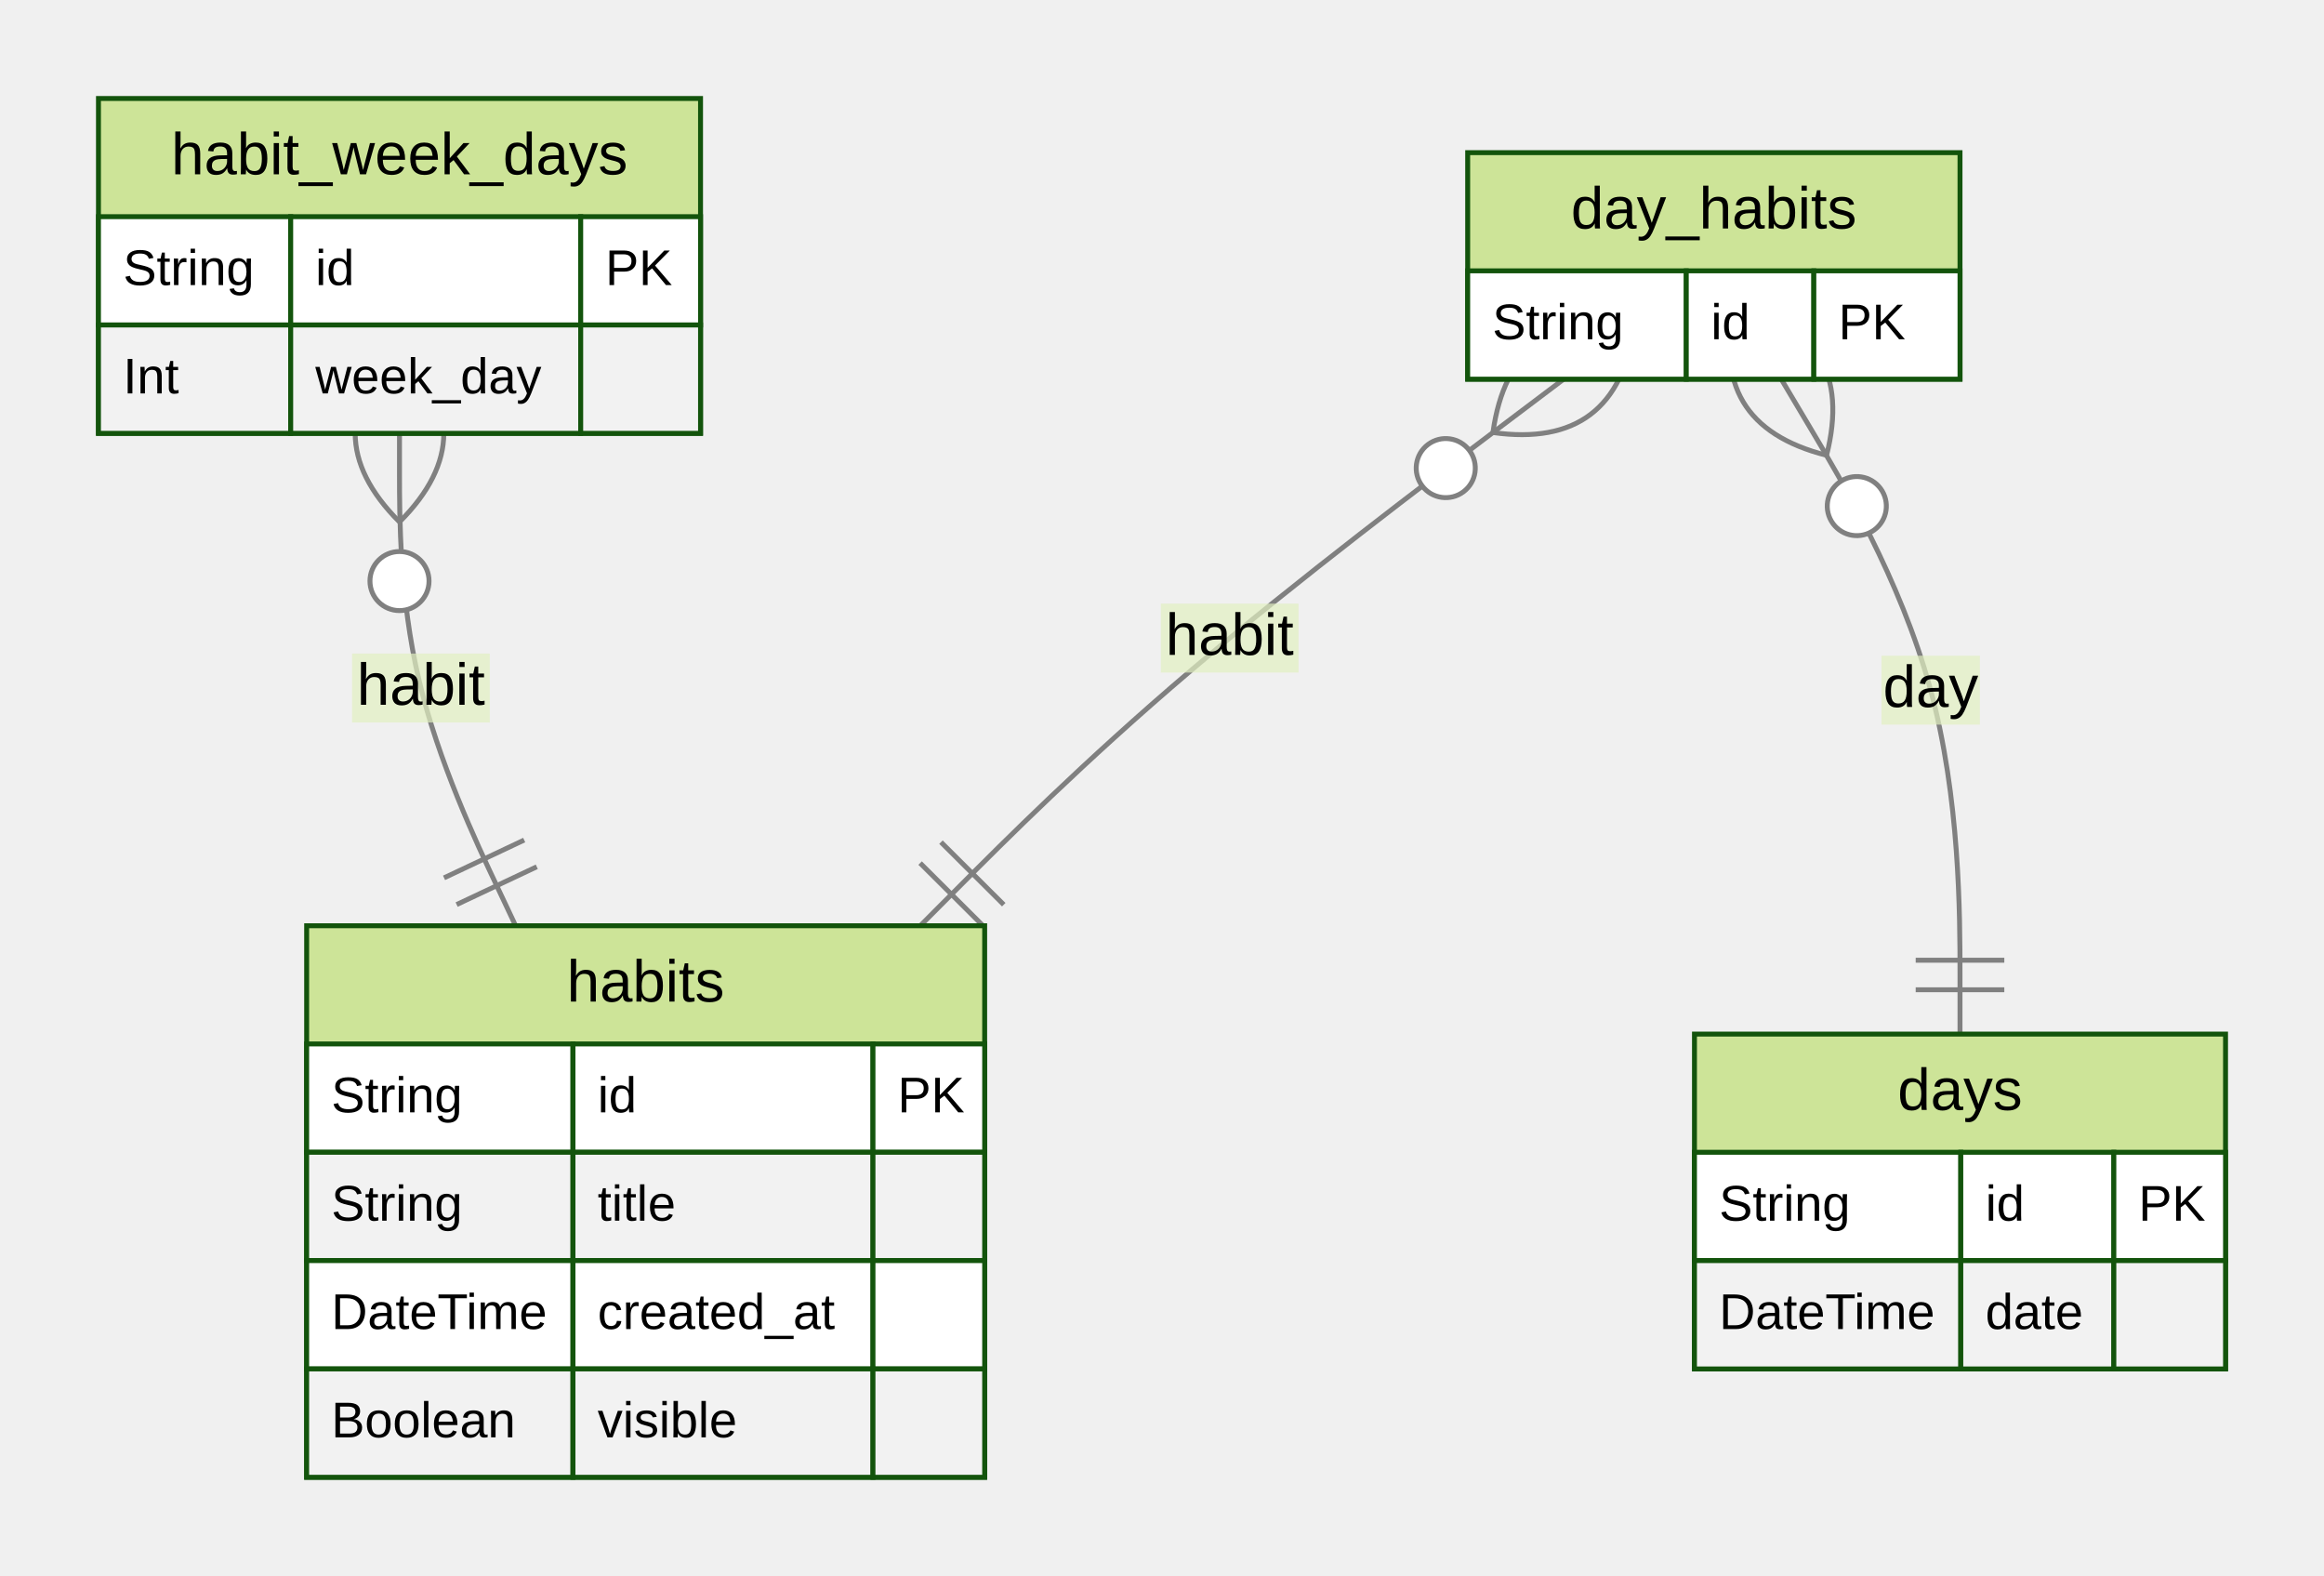
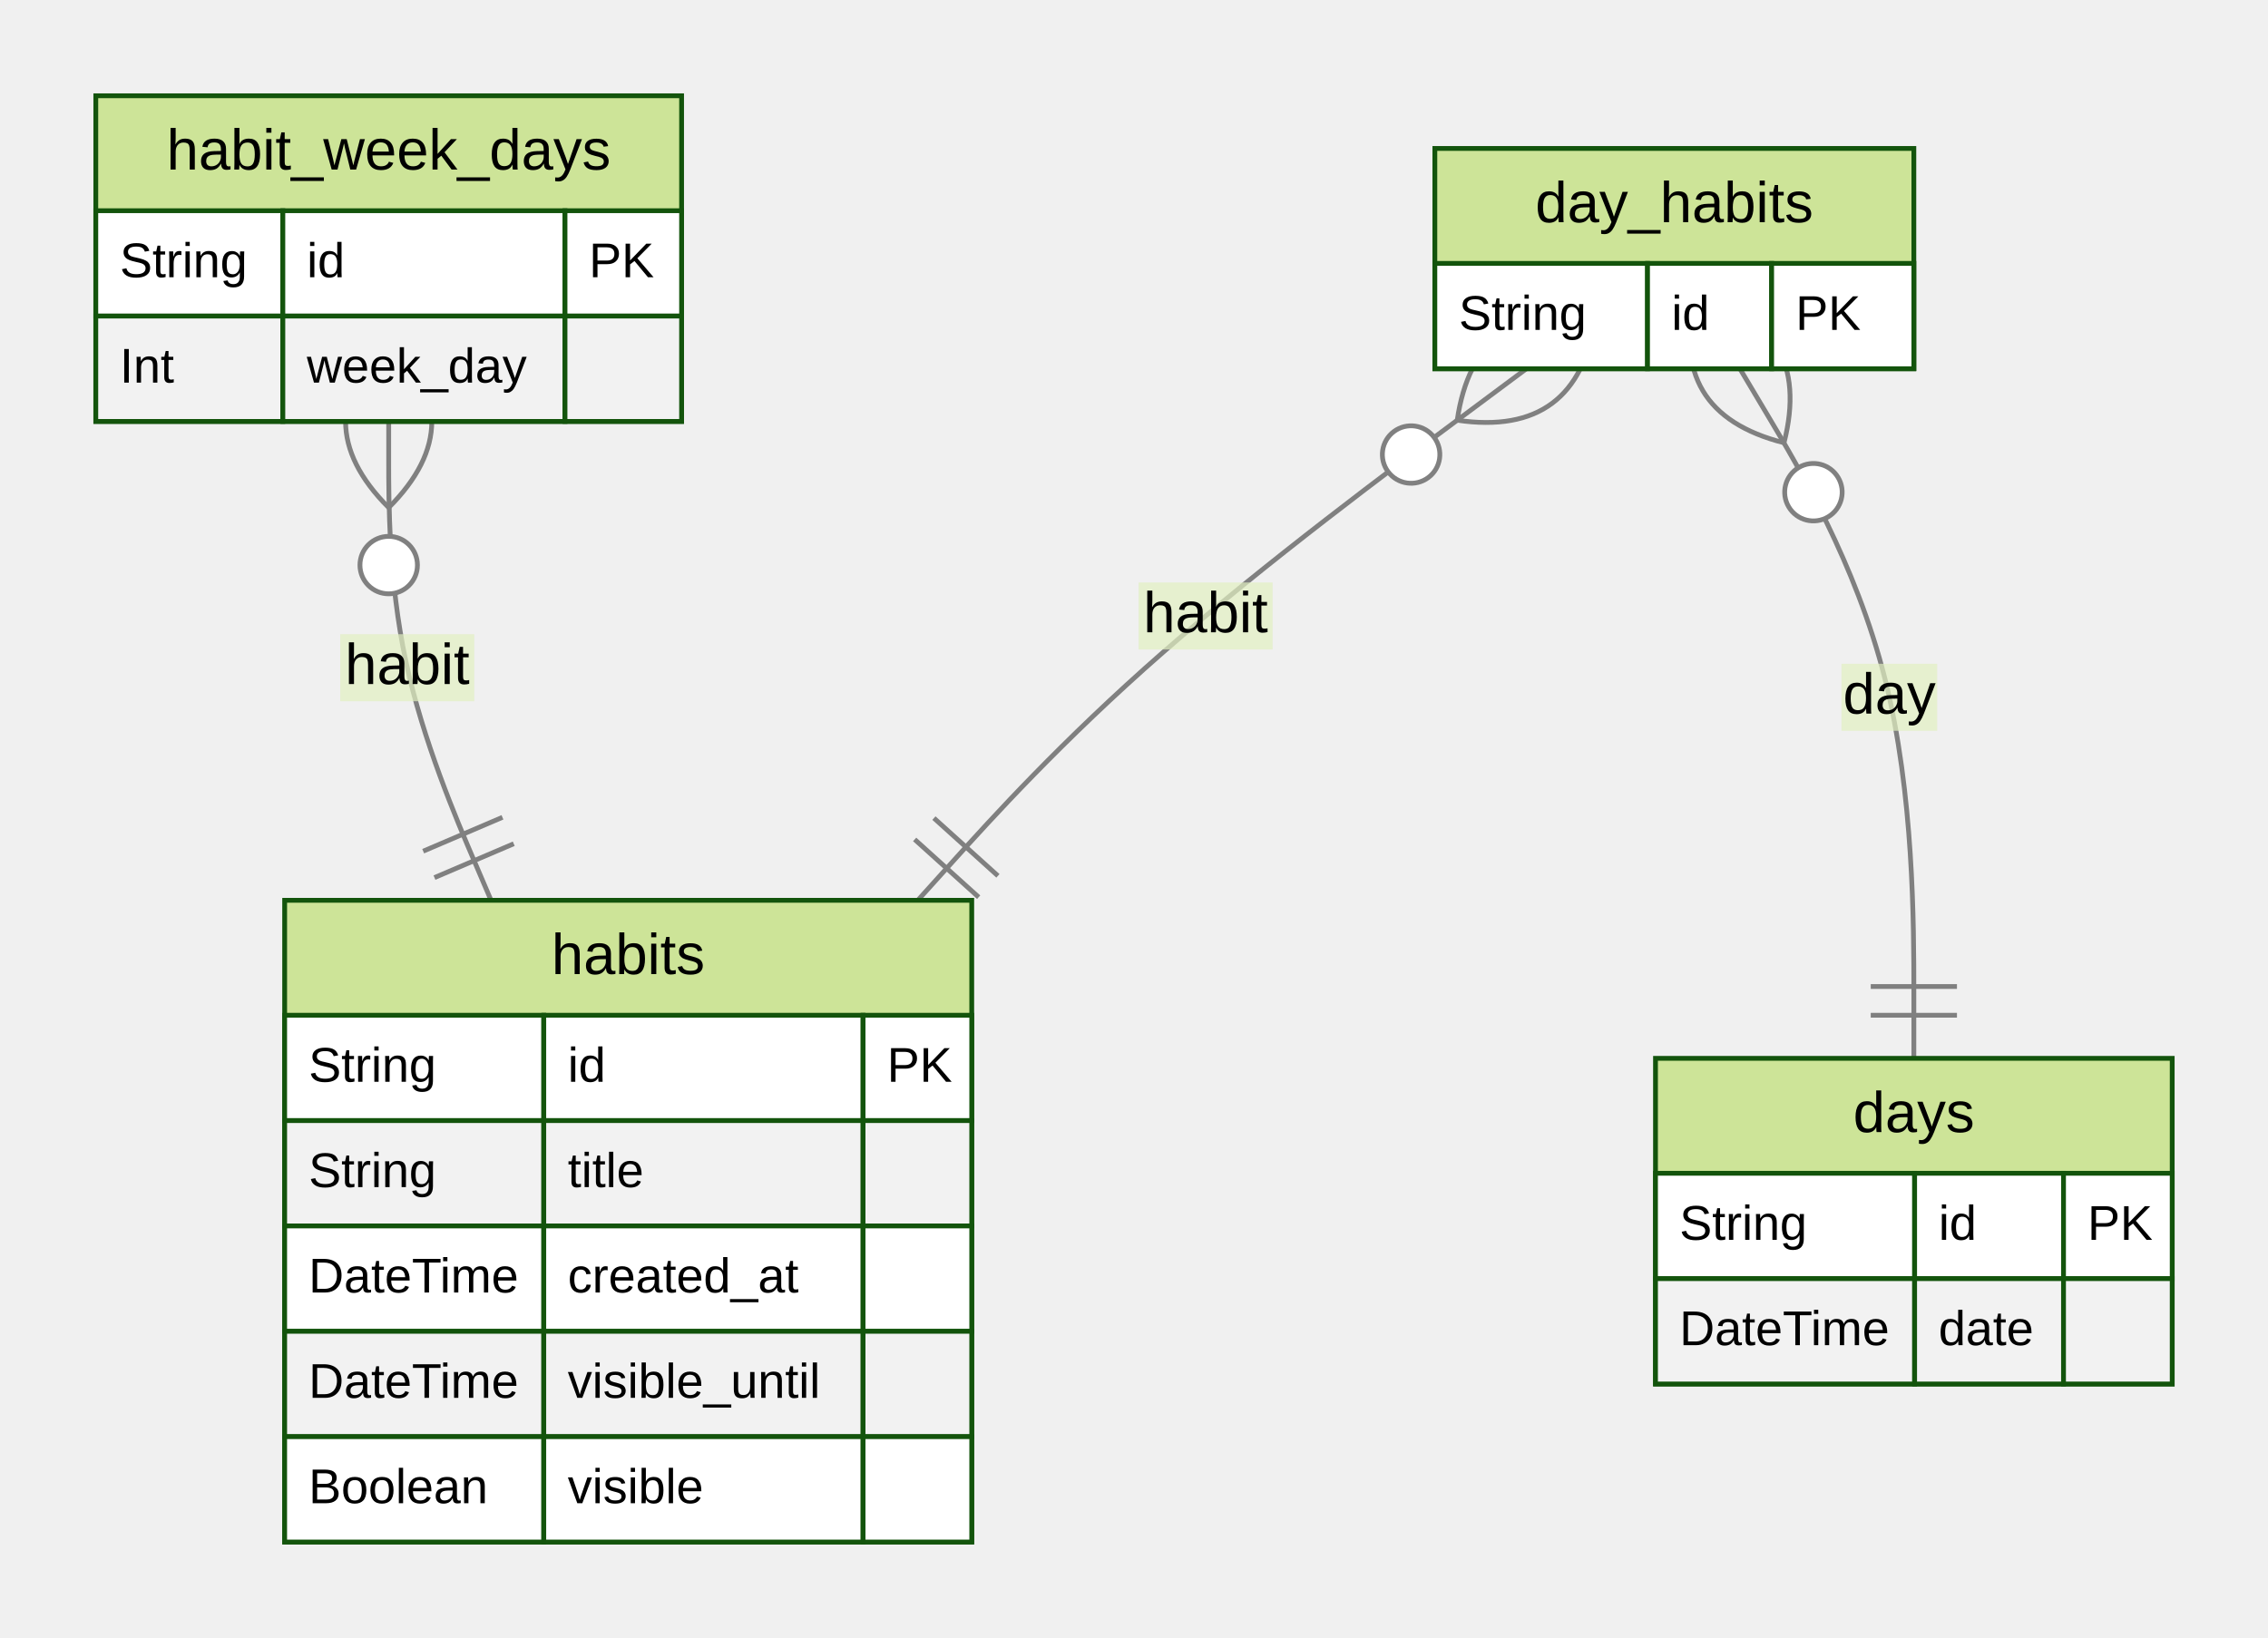
- <svg xmlns="http://www.w3.org/2000/svg" aria-roledescription="er" viewBox="0 0 472.051 320" style="max-width: 472.051px; background-color: white;" width="100%" id="mermaid-0">
+ <svg xmlns="http://www.w3.org/2000/svg" aria-roledescription="er" viewBox="0 0 473.481 342" style="max-width: 473.481px; background-color: white;" width="100%" id="mermaid-0">
  <style>#mermaid-0{font-family:"trebuchet ms",verdana,arial,sans-serif;font-size:16px;fill:#000000;}#mermaid-0 .error-icon{fill:#552222;}#mermaid-0 .error-text{fill:#552222;stroke:#552222;}#mermaid-0 .edge-thickness-normal{stroke-width:2px;}#mermaid-0 .edge-thickness-thick{stroke-width:3.5px;}#mermaid-0 .edge-pattern-solid{stroke-dasharray:0;}#mermaid-0 .edge-pattern-dashed{stroke-dasharray:3;}#mermaid-0 .edge-pattern-dotted{stroke-dasharray:2;}#mermaid-0 .marker{fill:#000000;stroke:#000000;}#mermaid-0 .marker.cross{stroke:#000000;}#mermaid-0 svg{font-family:"trebuchet ms",verdana,arial,sans-serif;font-size:16px;}#mermaid-0 .entityBox{fill:#cde498;stroke:#13540c;}#mermaid-0 .attributeBoxOdd{fill:#ffffff;stroke:#13540c;}#mermaid-0 .attributeBoxEven{fill:#f2f2f2;stroke:#13540c;}#mermaid-0 .relationshipLabelBox{fill:hsl(78.158, 58.462%, 84.51%);opacity:0.7;background-color:hsl(78.158, 58.462%, 84.51%);}#mermaid-0 .relationshipLabelBox rect{opacity:0.5;}#mermaid-0 .relationshipLine{stroke:#000000;}#mermaid-0 .entityTitleText{text-anchor:middle;font-size:18px;fill:#000000;}#mermaid-0 :root{--mermaid-font-family:"trebuchet ms",verdana,arial,sans-serif;}</style>
  <g />
  <defs>
    <marker orient="auto" markerHeight="18" markerWidth="18" refY="9" refX="0" id="ONLY_ONE_START">
      <path d="M9,0 L9,18 M15,0 L15,18" fill="none" stroke="gray" />
    </marker>
  </defs>
  <defs>
    <marker orient="auto" markerHeight="18" markerWidth="18" refY="9" refX="18" id="ONLY_ONE_END">
      <path d="M3,0 L3,18 M9,0 L9,18" fill="none" stroke="gray" />
    </marker>
  </defs>
  <defs>
    <marker orient="auto" markerHeight="18" markerWidth="30" refY="9" refX="0" id="ZERO_OR_ONE_START">
      <circle r="6" cy="9" cx="21" fill="white" stroke="gray" />
      <path d="M9,0 L9,18" fill="none" stroke="gray" />
    </marker>
  </defs>
  <defs>
    <marker orient="auto" markerHeight="18" markerWidth="30" refY="9" refX="30" id="ZERO_OR_ONE_END">
      <circle r="6" cy="9" cx="9" fill="white" stroke="gray" />
      <path d="M21,0 L21,18" fill="none" stroke="gray" />
    </marker>
  </defs>
  <defs>
    <marker orient="auto" markerHeight="36" markerWidth="45" refY="18" refX="18" id="ONE_OR_MORE_START">
      <path d="M0,18 Q 18,0 36,18 Q 18,36 0,18 M42,9 L42,27" fill="none" stroke="gray" />
    </marker>
  </defs>
  <defs>
    <marker orient="auto" markerHeight="36" markerWidth="45" refY="18" refX="27" id="ONE_OR_MORE_END">
      <path d="M3,9 L3,27 M9,18 Q27,0 45,18 Q27,36 9,18" fill="none" stroke="gray" />
    </marker>
  </defs>
  <defs>
    <marker orient="auto" markerHeight="36" markerWidth="57" refY="18" refX="18" id="ZERO_OR_MORE_START">
      <circle r="6" cy="18" cx="48" fill="white" stroke="gray" />
      <path d="M0,18 Q18,0 36,18 Q18,36 0,18" fill="none" stroke="gray" />
    </marker>
  </defs>
  <defs>
    <marker orient="auto" markerHeight="36" markerWidth="57" refY="18" refX="39" id="ZERO_OR_MORE_END">
      <circle r="6" cy="18" cx="9" fill="white" stroke="gray" />
      <path d="M21,18 Q39,0 57,18 Q39,36 21,18" fill="none" stroke="gray" />
    </marker>
  </defs>
-   <path style="stroke: gray; fill: none;" marker-start="url(#ZERO_OR_MORE_START)" marker-end="url(#ONLY_ONE_END)" d="M81.146,88L81.146,96.333C81.146,104.667,81.146,121.333,85.077,138C89.008,154.667,96.87,171.333,100.801,179.667L104.731,188" class="er relationshipLine" />
-   <path style="stroke: gray; fill: none;" marker-start="url(#ZERO_OR_MORE_START)" marker-end="url(#ONLY_ONE_END)" d="M361.807,77L367.859,87.167C373.91,97.333,386.013,117.667,392.065,139.833C398.116,162,398.116,186,398.116,198L398.116,210" class="er relationshipLine" />
-   <path style="stroke: gray; fill: none;" marker-start="url(#ZERO_OR_MORE_START)" marker-end="url(#ONLY_ONE_END)" d="M317.615,77L304.132,87.167C290.65,97.333,263.685,117.667,241.902,136.167C220.12,154.667,203.521,171.333,195.221,179.667L186.921,188" class="er relationshipLine" />
-   <g transform="translate(62.28748,188 )" id="entity-habits-8a26d889-6b4c-4be3-9e5b-95f73b4404ec">
-     <rect height="112" width="137.718" y="0" x="0" class="er entityBox" />
-     <text style="dominant-baseline: middle; text-anchor: middle; font-size: 12px;" transform="translate(68.85901,12)" y="0" x="0" id="text-entity-habits-8a26d889-6b4c-4be3-9e5b-95f73b4404ec" class="er entityLabel">habits</text>
+   <path style="stroke: gray; fill: none;" marker-start="url(#ZERO_OR_MORE_START)" marker-end="url(#ONLY_ONE_END)" d="M81.146,88L81.146,96.333C81.146,104.667,81.146,121.333,84.708,138C88.269,154.667,95.391,171.333,98.953,179.667L102.514,188" class="er relationshipLine" />
+   <path style="stroke: gray; fill: none;" marker-start="url(#ZERO_OR_MORE_START)" marker-end="url(#ONLY_ONE_END)" d="M363.237,77L369.289,87.167C375.341,97.333,387.444,117.667,393.495,141.667C399.547,165.667,399.547,193.333,399.547,207.167L399.547,221" class="er relationshipLine" />
+   <path style="stroke: gray; fill: none;" marker-start="url(#ZERO_OR_MORE_START)" marker-end="url(#ONLY_ONE_END)" d="M318.654,77L304.998,87.167C291.342,97.333,264.031,117.667,242.856,136.167C221.681,154.667,206.642,171.333,199.122,179.667L191.603,188" class="er relationshipLine" />
+   <g transform="translate(59.42674,188 )" id="entity-habits-bbe2c7cc-3d59-4dc7-aee9-69da4b93806c">
+     <rect height="134" width="143.439" y="0" x="0" class="er entityBox" />
+     <text style="dominant-baseline: middle; text-anchor: middle; font-size: 12px;" transform="translate(71.71974,12)" y="0" x="0" id="text-entity-habits-bbe2c7cc-3d59-4dc7-aee9-69da4b93806c" class="er entityLabel">habits</text>
    <rect height="22" width="54.096" y="24" x="0" class="er attributeBoxOdd" />
-     <text style="dominant-baseline: middle; font-size: 10.2px;" transform="translate(5,35)" y="0" x="0" id="text-entity-habits-8a26d889-6b4c-4be3-9e5b-95f73b4404ec-attr-1-type" class="er entityLabel">String</text>
-     <rect height="22" width="60.935" y="24" x="54.096" class="er attributeBoxOdd" />
-     <text style="dominant-baseline: middle; font-size: 10.2px;" transform="translate(59.09555,35)" y="0" x="0" id="text-entity-habits-8a26d889-6b4c-4be3-9e5b-95f73b4404ec-attr-1-name" class="er entityLabel">id</text>
-     <rect height="22" width="22.688" y="24" x="115.03" class="er attributeBoxOdd" />
-     <text style="dominant-baseline: middle; font-size: 10.2px;" transform="translate(120.0303,35)" y="0" x="0" id="text-entity-habits-8a26d889-6b4c-4be3-9e5b-95f73b4404ec-attr-1-key" class="er entityLabel">PK</text>
+     <text style="dominant-baseline: middle; font-size: 10.2px;" transform="translate(5,35)" y="0" x="0" id="text-entity-habits-bbe2c7cc-3d59-4dc7-aee9-69da4b93806c-attr-1-type" class="er entityLabel">String</text>
+     <rect height="22" width="66.656" y="24" x="54.096" class="er attributeBoxOdd" />
+     <text style="dominant-baseline: middle; font-size: 10.2px;" transform="translate(59.09555,35)" y="0" x="0" id="text-entity-habits-bbe2c7cc-3d59-4dc7-aee9-69da4b93806c-attr-1-name" class="er entityLabel">id</text>
+     <rect height="22" width="22.688" y="24" x="120.752" class="er attributeBoxOdd" />
+     <text style="dominant-baseline: middle; font-size: 10.2px;" transform="translate(125.7518,35)" y="0" x="0" id="text-entity-habits-bbe2c7cc-3d59-4dc7-aee9-69da4b93806c-attr-1-key" class="er entityLabel">PK</text>
    <rect height="22" width="54.096" y="46" x="0" class="er attributeBoxEven" />
-     <text style="dominant-baseline: middle; font-size: 10.2px;" transform="translate(5,57)" y="0" x="0" id="text-entity-habits-8a26d889-6b4c-4be3-9e5b-95f73b4404ec-attr-2-type" class="er entityLabel">String</text>
-     <rect height="22" width="60.935" y="46" x="54.096" class="er attributeBoxEven" />
-     <text style="dominant-baseline: middle; font-size: 10.2px;" transform="translate(59.09555,57)" y="0" x="0" id="text-entity-habits-8a26d889-6b4c-4be3-9e5b-95f73b4404ec-attr-2-name" class="er entityLabel">title</text>
-     <rect height="22" width="22.688" y="46" x="115.03" class="er attributeBoxEven" />
-     <text style="dominant-baseline: middle; font-size: 10.2px;" transform="translate(120.0303,57)" y="0" x="0" id="text-entity-habits-8a26d889-6b4c-4be3-9e5b-95f73b4404ec-attr-2-key" class="er entityLabel" />
+     <text style="dominant-baseline: middle; font-size: 10.2px;" transform="translate(5,57)" y="0" x="0" id="text-entity-habits-bbe2c7cc-3d59-4dc7-aee9-69da4b93806c-attr-2-type" class="er entityLabel">String</text>
+     <rect height="22" width="66.656" y="46" x="54.096" class="er attributeBoxEven" />
+     <text style="dominant-baseline: middle; font-size: 10.2px;" transform="translate(59.09555,57)" y="0" x="0" id="text-entity-habits-bbe2c7cc-3d59-4dc7-aee9-69da4b93806c-attr-2-name" class="er entityLabel">title</text>
+     <rect height="22" width="22.688" y="46" x="120.752" class="er attributeBoxEven" />
+     <text style="dominant-baseline: middle; font-size: 10.2px;" transform="translate(125.7518,57)" y="0" x="0" id="text-entity-habits-bbe2c7cc-3d59-4dc7-aee9-69da4b93806c-attr-2-key" class="er entityLabel" />
    <rect height="22" width="54.096" y="68" x="0" class="er attributeBoxOdd" />
-     <text style="dominant-baseline: middle; font-size: 10.2px;" transform="translate(5,79)" y="0" x="0" id="text-entity-habits-8a26d889-6b4c-4be3-9e5b-95f73b4404ec-attr-3-type" class="er entityLabel">DateTime</text>
-     <rect height="22" width="60.935" y="68" x="54.096" class="er attributeBoxOdd" />
-     <text style="dominant-baseline: middle; font-size: 10.2px;" transform="translate(59.09555,79)" y="0" x="0" id="text-entity-habits-8a26d889-6b4c-4be3-9e5b-95f73b4404ec-attr-3-name" class="er entityLabel">created_at</text>
-     <rect height="22" width="22.688" y="68" x="115.03" class="er attributeBoxOdd" />
-     <text style="dominant-baseline: middle; font-size: 10.2px;" transform="translate(120.0303,79)" y="0" x="0" id="text-entity-habits-8a26d889-6b4c-4be3-9e5b-95f73b4404ec-attr-3-key" class="er entityLabel" />
+     <text style="dominant-baseline: middle; font-size: 10.2px;" transform="translate(5,79)" y="0" x="0" id="text-entity-habits-bbe2c7cc-3d59-4dc7-aee9-69da4b93806c-attr-3-type" class="er entityLabel">DateTime</text>
+     <rect height="22" width="66.656" y="68" x="54.096" class="er attributeBoxOdd" />
+     <text style="dominant-baseline: middle; font-size: 10.2px;" transform="translate(59.09555,79)" y="0" x="0" id="text-entity-habits-bbe2c7cc-3d59-4dc7-aee9-69da4b93806c-attr-3-name" class="er entityLabel">created_at</text>
+     <rect height="22" width="22.688" y="68" x="120.752" class="er attributeBoxOdd" />
+     <text style="dominant-baseline: middle; font-size: 10.2px;" transform="translate(125.7518,79)" y="0" x="0" id="text-entity-habits-bbe2c7cc-3d59-4dc7-aee9-69da4b93806c-attr-3-key" class="er entityLabel" />
    <rect height="22" width="54.096" y="90" x="0" class="er attributeBoxEven" />
-     <text style="dominant-baseline: middle; font-size: 10.2px;" transform="translate(5,101)" y="0" x="0" id="text-entity-habits-8a26d889-6b4c-4be3-9e5b-95f73b4404ec-attr-4-type" class="er entityLabel">Boolean</text>
-     <rect height="22" width="60.935" y="90" x="54.096" class="er attributeBoxEven" />
-     <text style="dominant-baseline: middle; font-size: 10.2px;" transform="translate(59.09555,101)" y="0" x="0" id="text-entity-habits-8a26d889-6b4c-4be3-9e5b-95f73b4404ec-attr-4-name" class="er entityLabel">visible</text>
-     <rect height="22" width="22.688" y="90" x="115.03" class="er attributeBoxEven" />
-     <text style="dominant-baseline: middle; font-size: 10.2px;" transform="translate(120.0303,101)" y="0" x="0" id="text-entity-habits-8a26d889-6b4c-4be3-9e5b-95f73b4404ec-attr-4-key" class="er entityLabel" />
+     <text style="dominant-baseline: middle; font-size: 10.2px;" transform="translate(5,101)" y="0" x="0" id="text-entity-habits-bbe2c7cc-3d59-4dc7-aee9-69da4b93806c-attr-4-type" class="er entityLabel">DateTime</text>
+     <rect height="22" width="66.656" y="90" x="54.096" class="er attributeBoxEven" />
+     <text style="dominant-baseline: middle; font-size: 10.2px;" transform="translate(59.09555,101)" y="0" x="0" id="text-entity-habits-bbe2c7cc-3d59-4dc7-aee9-69da4b93806c-attr-4-name" class="er entityLabel">visible_until</text>
+     <rect height="22" width="22.688" y="90" x="120.752" class="er attributeBoxEven" />
+     <text style="dominant-baseline: middle; font-size: 10.2px;" transform="translate(125.7518,101)" y="0" x="0" id="text-entity-habits-bbe2c7cc-3d59-4dc7-aee9-69da4b93806c-attr-4-key" class="er entityLabel" />
+     <rect height="22" width="54.096" y="112" x="0" class="er attributeBoxOdd" />
+     <text style="dominant-baseline: middle; font-size: 10.2px;" transform="translate(5,123)" y="0" x="0" id="text-entity-habits-bbe2c7cc-3d59-4dc7-aee9-69da4b93806c-attr-5-type" class="er entityLabel">Boolean</text>
+     <rect height="22" width="66.656" y="112" x="54.096" class="er attributeBoxOdd" />
+     <text style="dominant-baseline: middle; font-size: 10.2px;" transform="translate(59.09555,123)" y="0" x="0" id="text-entity-habits-bbe2c7cc-3d59-4dc7-aee9-69da4b93806c-attr-5-name" class="er entityLabel">visible</text>
+     <rect height="22" width="22.688" y="112" x="120.752" class="er attributeBoxOdd" />
+     <text style="dominant-baseline: middle; font-size: 10.2px;" transform="translate(125.7518,123)" y="0" x="0" id="text-entity-habits-bbe2c7cc-3d59-4dc7-aee9-69da4b93806c-attr-5-key" class="er entityLabel" />
  </g>
-   <g transform="translate(20,20 )" id="entity-habitweekdays-4f566b79-7496-4eb7-a6ca-0566a7724768">
+   <g transform="translate(20,20 )" id="entity-habitweekdays-0e6dbc6a-376b-4f35-9030-c1270957e988">
    <rect height="68" width="122.293" y="0" x="0" class="er entityBox" />
-     <text style="dominant-baseline: middle; text-anchor: middle; font-size: 12px;" transform="translate(61.14648,12)" y="0" x="0" id="text-entity-habitweekdays-4f566b79-7496-4eb7-a6ca-0566a7724768" class="er entityLabel">habit_week_days</text>
+     <text style="dominant-baseline: middle; text-anchor: middle; font-size: 12px;" transform="translate(61.14648,12)" y="0" x="0" id="text-entity-habitweekdays-0e6dbc6a-376b-4f35-9030-c1270957e988" class="er entityLabel">habit_week_days</text>
    <rect height="22" width="39.048" y="24" x="0" class="er attributeBoxOdd" />
-     <text style="dominant-baseline: middle; font-size: 10.2px;" transform="translate(5,35)" y="0" x="0" id="text-entity-habitweekdays-4f566b79-7496-4eb7-a6ca-0566a7724768-attr-1-type" class="er entityLabel">String</text>
+     <text style="dominant-baseline: middle; font-size: 10.2px;" transform="translate(5,35)" y="0" x="0" id="text-entity-habitweekdays-0e6dbc6a-376b-4f35-9030-c1270957e988-attr-1-type" class="er entityLabel">String</text>
    <rect height="22" width="58.904" y="24" x="39.048" class="er attributeBoxOdd" />
-     <text style="dominant-baseline: middle; font-size: 10.2px;" transform="translate(44.04844,35)" y="0" x="0" id="text-entity-habitweekdays-4f566b79-7496-4eb7-a6ca-0566a7724768-attr-1-name" class="er entityLabel">id</text>
+     <text style="dominant-baseline: middle; font-size: 10.2px;" transform="translate(44.04844,35)" y="0" x="0" id="text-entity-habitweekdays-0e6dbc6a-376b-4f35-9030-c1270957e988-attr-1-name" class="er entityLabel">id</text>
    <rect height="22" width="24.34" y="24" x="97.953" class="er attributeBoxOdd" />
-     <text style="dominant-baseline: middle; font-size: 10.2px;" transform="translate(102.9529,35)" y="0" x="0" id="text-entity-habitweekdays-4f566b79-7496-4eb7-a6ca-0566a7724768-attr-1-key" class="er entityLabel">PK</text>
+     <text style="dominant-baseline: middle; font-size: 10.2px;" transform="translate(102.9529,35)" y="0" x="0" id="text-entity-habitweekdays-0e6dbc6a-376b-4f35-9030-c1270957e988-attr-1-key" class="er entityLabel">PK</text>
    <rect height="22" width="39.048" y="46" x="0" class="er attributeBoxEven" />
-     <text style="dominant-baseline: middle; font-size: 10.2px;" transform="translate(5,57)" y="0" x="0" id="text-entity-habitweekdays-4f566b79-7496-4eb7-a6ca-0566a7724768-attr-2-type" class="er entityLabel">Int</text>
+     <text style="dominant-baseline: middle; font-size: 10.2px;" transform="translate(5,57)" y="0" x="0" id="text-entity-habitweekdays-0e6dbc6a-376b-4f35-9030-c1270957e988-attr-2-type" class="er entityLabel">Int</text>
    <rect height="22" width="58.904" y="46" x="39.048" class="er attributeBoxEven" />
-     <text style="dominant-baseline: middle; font-size: 10.2px;" transform="translate(44.04844,57)" y="0" x="0" id="text-entity-habitweekdays-4f566b79-7496-4eb7-a6ca-0566a7724768-attr-2-name" class="er entityLabel">week_day</text>
+     <text style="dominant-baseline: middle; font-size: 10.2px;" transform="translate(44.04844,57)" y="0" x="0" id="text-entity-habitweekdays-0e6dbc6a-376b-4f35-9030-c1270957e988-attr-2-name" class="er entityLabel">week_day</text>
    <rect height="22" width="24.34" y="46" x="97.953" class="er attributeBoxEven" />
-     <text style="dominant-baseline: middle; font-size: 10.2px;" transform="translate(102.9529,57)" y="0" x="0" id="text-entity-habitweekdays-4f566b79-7496-4eb7-a6ca-0566a7724768-attr-2-key" class="er entityLabel" />
+     <text style="dominant-baseline: middle; font-size: 10.2px;" transform="translate(102.9529,57)" y="0" x="0" id="text-entity-habitweekdays-0e6dbc6a-376b-4f35-9030-c1270957e988-attr-2-key" class="er entityLabel" />
  </g>
-   <g transform="translate(344.182,210 )" id="entity-days-668d653b-9fd9-43ed-8822-7bfb073f4701">
+   <g transform="translate(345.6123,221 )" id="entity-days-bccc1091-b720-4411-a064-05c9b871ee10">
    <rect height="68" width="107.869" y="0" x="0" class="er entityBox" />
-     <text style="dominant-baseline: middle; text-anchor: middle; font-size: 12px;" transform="translate(53.93452,12)" y="0" x="0" id="text-entity-days-668d653b-9fd9-43ed-8822-7bfb073f4701" class="er entityLabel">days</text>
+     <text style="dominant-baseline: middle; text-anchor: middle; font-size: 12px;" transform="translate(53.93452,12)" y="0" x="0" id="text-entity-days-bccc1091-b720-4411-a064-05c9b871ee10" class="er entityLabel">days</text>
    <rect height="22" width="54.096" y="24" x="0" class="er attributeBoxOdd" />
-     <text style="dominant-baseline: middle; font-size: 10.2px;" transform="translate(5,35)" y="0" x="0" id="text-entity-days-668d653b-9fd9-43ed-8822-7bfb073f4701-attr-1-type" class="er entityLabel">String</text>
+     <text style="dominant-baseline: middle; font-size: 10.2px;" transform="translate(5,35)" y="0" x="0" id="text-entity-days-bccc1091-b720-4411-a064-05c9b871ee10-attr-1-type" class="er entityLabel">String</text>
    <rect height="22" width="31.086" y="24" x="54.096" class="er attributeBoxOdd" />
-     <text style="dominant-baseline: middle; font-size: 10.2px;" transform="translate(59.09555,35)" y="0" x="0" id="text-entity-days-668d653b-9fd9-43ed-8822-7bfb073f4701-attr-1-name" class="er entityLabel">id</text>
+     <text style="dominant-baseline: middle; font-size: 10.2px;" transform="translate(59.09555,35)" y="0" x="0" id="text-entity-days-bccc1091-b720-4411-a064-05c9b871ee10-attr-1-name" class="er entityLabel">id</text>
    <rect height="22" width="22.688" y="24" x="85.181" class="er attributeBoxOdd" />
-     <text style="dominant-baseline: middle; font-size: 10.2px;" transform="translate(90.18137,35)" y="0" x="0" id="text-entity-days-668d653b-9fd9-43ed-8822-7bfb073f4701-attr-1-key" class="er entityLabel">PK</text>
+     <text style="dominant-baseline: middle; font-size: 10.2px;" transform="translate(90.18137,35)" y="0" x="0" id="text-entity-days-bccc1091-b720-4411-a064-05c9b871ee10-attr-1-key" class="er entityLabel">PK</text>
    <rect height="22" width="54.096" y="46" x="0" class="er attributeBoxEven" />
-     <text style="dominant-baseline: middle; font-size: 10.2px;" transform="translate(5,57)" y="0" x="0" id="text-entity-days-668d653b-9fd9-43ed-8822-7bfb073f4701-attr-2-type" class="er entityLabel">DateTime</text>
+     <text style="dominant-baseline: middle; font-size: 10.2px;" transform="translate(5,57)" y="0" x="0" id="text-entity-days-bccc1091-b720-4411-a064-05c9b871ee10-attr-2-type" class="er entityLabel">DateTime</text>
    <rect height="22" width="31.086" y="46" x="54.096" class="er attributeBoxEven" />
-     <text style="dominant-baseline: middle; font-size: 10.2px;" transform="translate(59.09555,57)" y="0" x="0" id="text-entity-days-668d653b-9fd9-43ed-8822-7bfb073f4701-attr-2-name" class="er entityLabel">date</text>
+     <text style="dominant-baseline: middle; font-size: 10.2px;" transform="translate(59.09555,57)" y="0" x="0" id="text-entity-days-bccc1091-b720-4411-a064-05c9b871ee10-attr-2-name" class="er entityLabel">date</text>
    <rect height="22" width="22.688" y="46" x="85.181" class="er attributeBoxEven" />
-     <text style="dominant-baseline: middle; font-size: 10.2px;" transform="translate(90.18137,57)" y="0" x="0" id="text-entity-days-668d653b-9fd9-43ed-8822-7bfb073f4701-attr-2-key" class="er entityLabel" />
+     <text style="dominant-baseline: middle; font-size: 10.2px;" transform="translate(90.18137,57)" y="0" x="0" id="text-entity-days-bccc1091-b720-4411-a064-05c9b871ee10-attr-2-key" class="er entityLabel" />
  </g>
-   <g transform="translate(298.1165,31 )" id="entity-dayhabits-68bf2a0d-2ae4-40b6-b14a-e249cb2e2d97">
+   <g transform="translate(299.5469,31 )" id="entity-dayhabits-32f90381-f787-4f9c-9df6-ccc4d4f306d6">
    <rect height="46" width="100" y="0" x="0" class="er entityBox" />
-     <text style="dominant-baseline: middle; text-anchor: middle; font-size: 12px;" transform="translate(50,12)" y="0" x="0" id="text-entity-dayhabits-68bf2a0d-2ae4-40b6-b14a-e249cb2e2d97" class="er entityLabel">day_habits</text>
+     <text style="dominant-baseline: middle; text-anchor: middle; font-size: 12px;" transform="translate(50,12)" y="0" x="0" id="text-entity-dayhabits-32f90381-f787-4f9c-9df6-ccc4d4f306d6" class="er entityLabel">day_habits</text>
    <rect height="22" width="44.399" y="24" x="0" class="er attributeBoxOdd" />
-     <text style="dominant-baseline: middle; font-size: 10.2px;" transform="translate(5,35)" y="0" x="0" id="text-entity-dayhabits-68bf2a0d-2ae4-40b6-b14a-e249cb2e2d97-attr-1-type" class="er entityLabel">String</text>
+     <text style="dominant-baseline: middle; font-size: 10.2px;" transform="translate(5,35)" y="0" x="0" id="text-entity-dayhabits-32f90381-f787-4f9c-9df6-ccc4d4f306d6-attr-1-type" class="er entityLabel">String</text>
    <rect height="22" width="25.911" y="24" x="44.399" class="er attributeBoxOdd" />
-     <text style="dominant-baseline: middle; font-size: 10.2px;" transform="translate(49.39862,35)" y="0" x="0" id="text-entity-dayhabits-68bf2a0d-2ae4-40b6-b14a-e249cb2e2d97-attr-1-name" class="er entityLabel">id</text>
+     <text style="dominant-baseline: middle; font-size: 10.2px;" transform="translate(49.39862,35)" y="0" x="0" id="text-entity-dayhabits-32f90381-f787-4f9c-9df6-ccc4d4f306d6-attr-1-name" class="er entityLabel">id</text>
    <rect height="22" width="29.69" y="24" x="70.31" class="er attributeBoxOdd" />
-     <text style="dominant-baseline: middle; font-size: 10.2px;" transform="translate(75.30976,35)" y="0" x="0" id="text-entity-dayhabits-68bf2a0d-2ae4-40b6-b14a-e249cb2e2d97-attr-1-key" class="er entityLabel">PK</text>
+     <text style="dominant-baseline: middle; font-size: 10.2px;" transform="translate(75.30976,35)" y="0" x="0" id="text-entity-dayhabits-32f90381-f787-4f9c-9df6-ccc4d4f306d6-attr-1-key" class="er entityLabel">PK</text>
  </g>
-   <rect height="14" width="27.969" y="132.723" x="71.513" class="er relationshipLabelBox" />
-   <text style="text-anchor: middle; dominant-baseline: middle; font-size: 12px;" y="139.723" x="85.498" id="rel1" class="er relationshipLabel">habit</text>
-   <rect height="14" width="19.99" y="133.162" x="382.159" class="er relationshipLabelBox" />
-   <text style="text-anchor: middle; dominant-baseline: middle; font-size: 12px;" y="140.162" x="392.154" id="rel2" class="er relationshipLabel">day</text>
-   <rect height="14" width="27.969" y="122.586" x="235.785" class="er relationshipLabelBox" />
-   <text style="text-anchor: middle; dominant-baseline: middle; font-size: 12px;" y="129.586" x="249.77" id="rel3" class="er relationshipLabel">habit</text>
+   <rect height="14" width="27.969" y="132.433" x="71.038" class="er relationshipLabelBox" />
+   <text style="text-anchor: middle; dominant-baseline: middle; font-size: 12px;" y="139.433" x="85.023" id="rel1" class="er relationshipLabel">habit</text>
+   <rect height="14" width="19.99" y="138.604" x="384.433" class="er relationshipLabelBox" />
+   <text style="text-anchor: middle; dominant-baseline: middle; font-size: 12px;" y="145.604" x="394.428" id="rel2" class="er relationshipLabel">day</text>
+   <rect height="14" width="27.969" y="121.626" x="237.708" class="er relationshipLabelBox" />
+   <text style="text-anchor: middle; dominant-baseline: middle; font-size: 12px;" y="128.626" x="251.692" id="rel3" class="er relationshipLabel">habit</text>
</svg>
